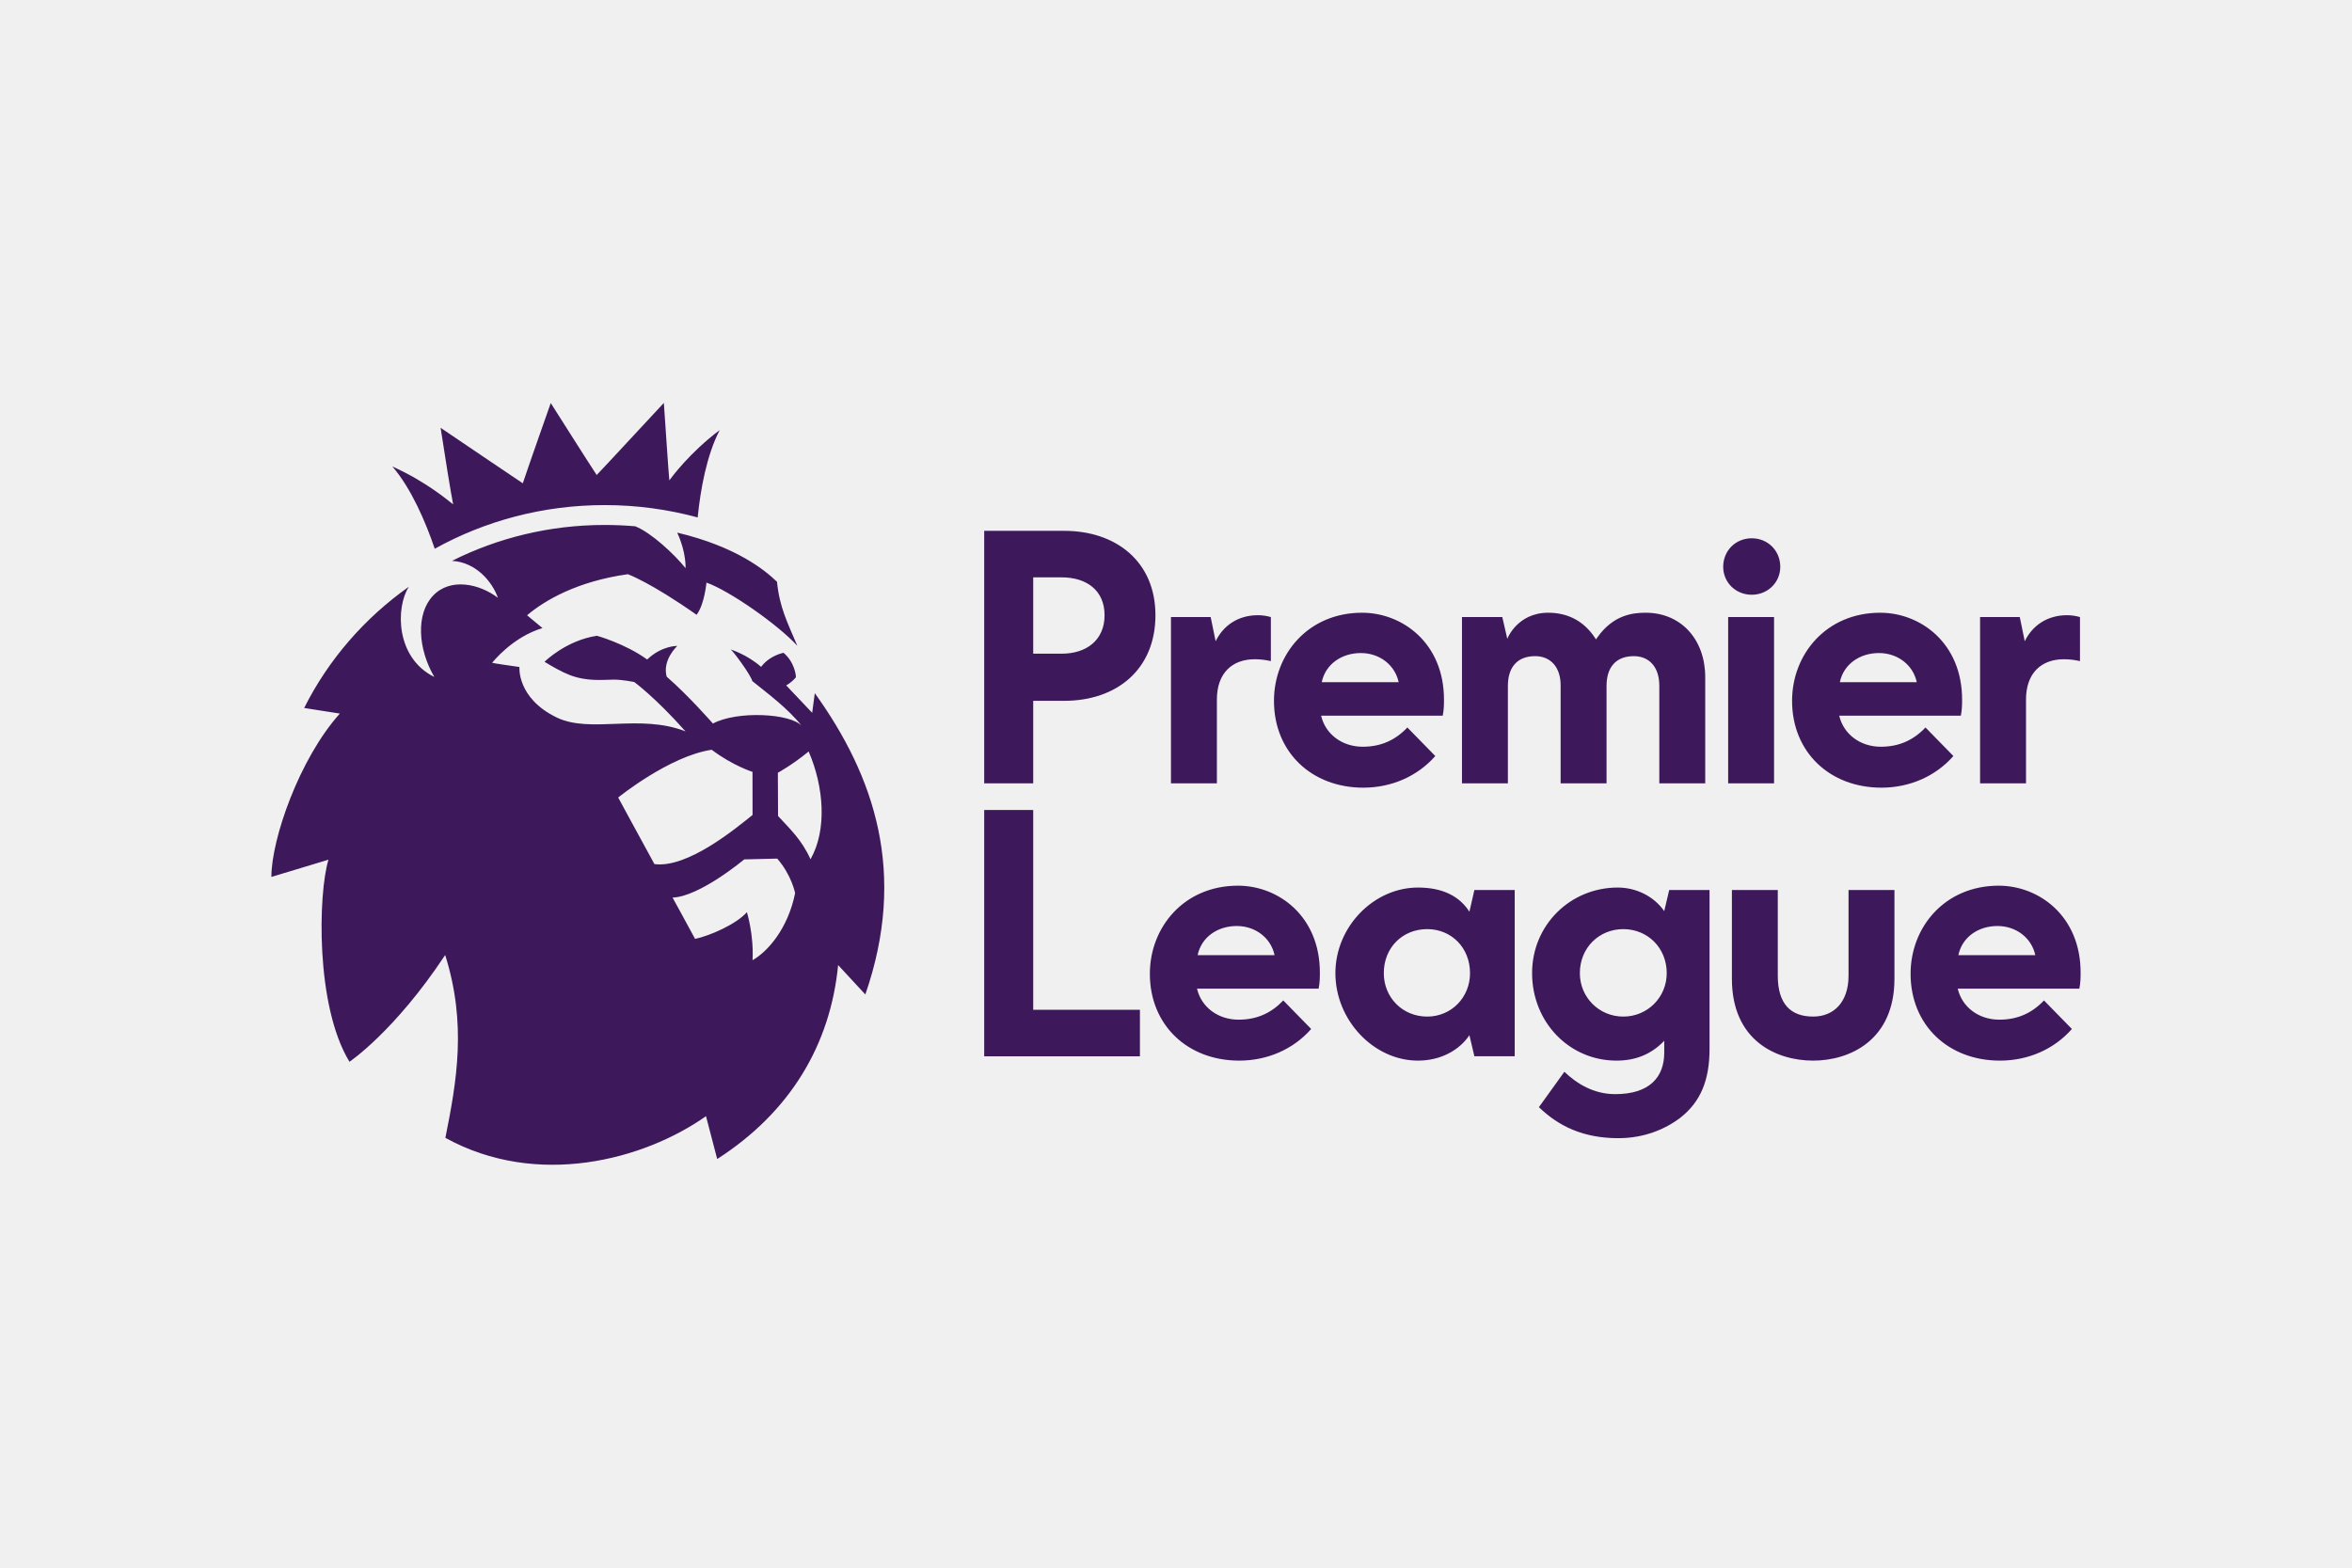
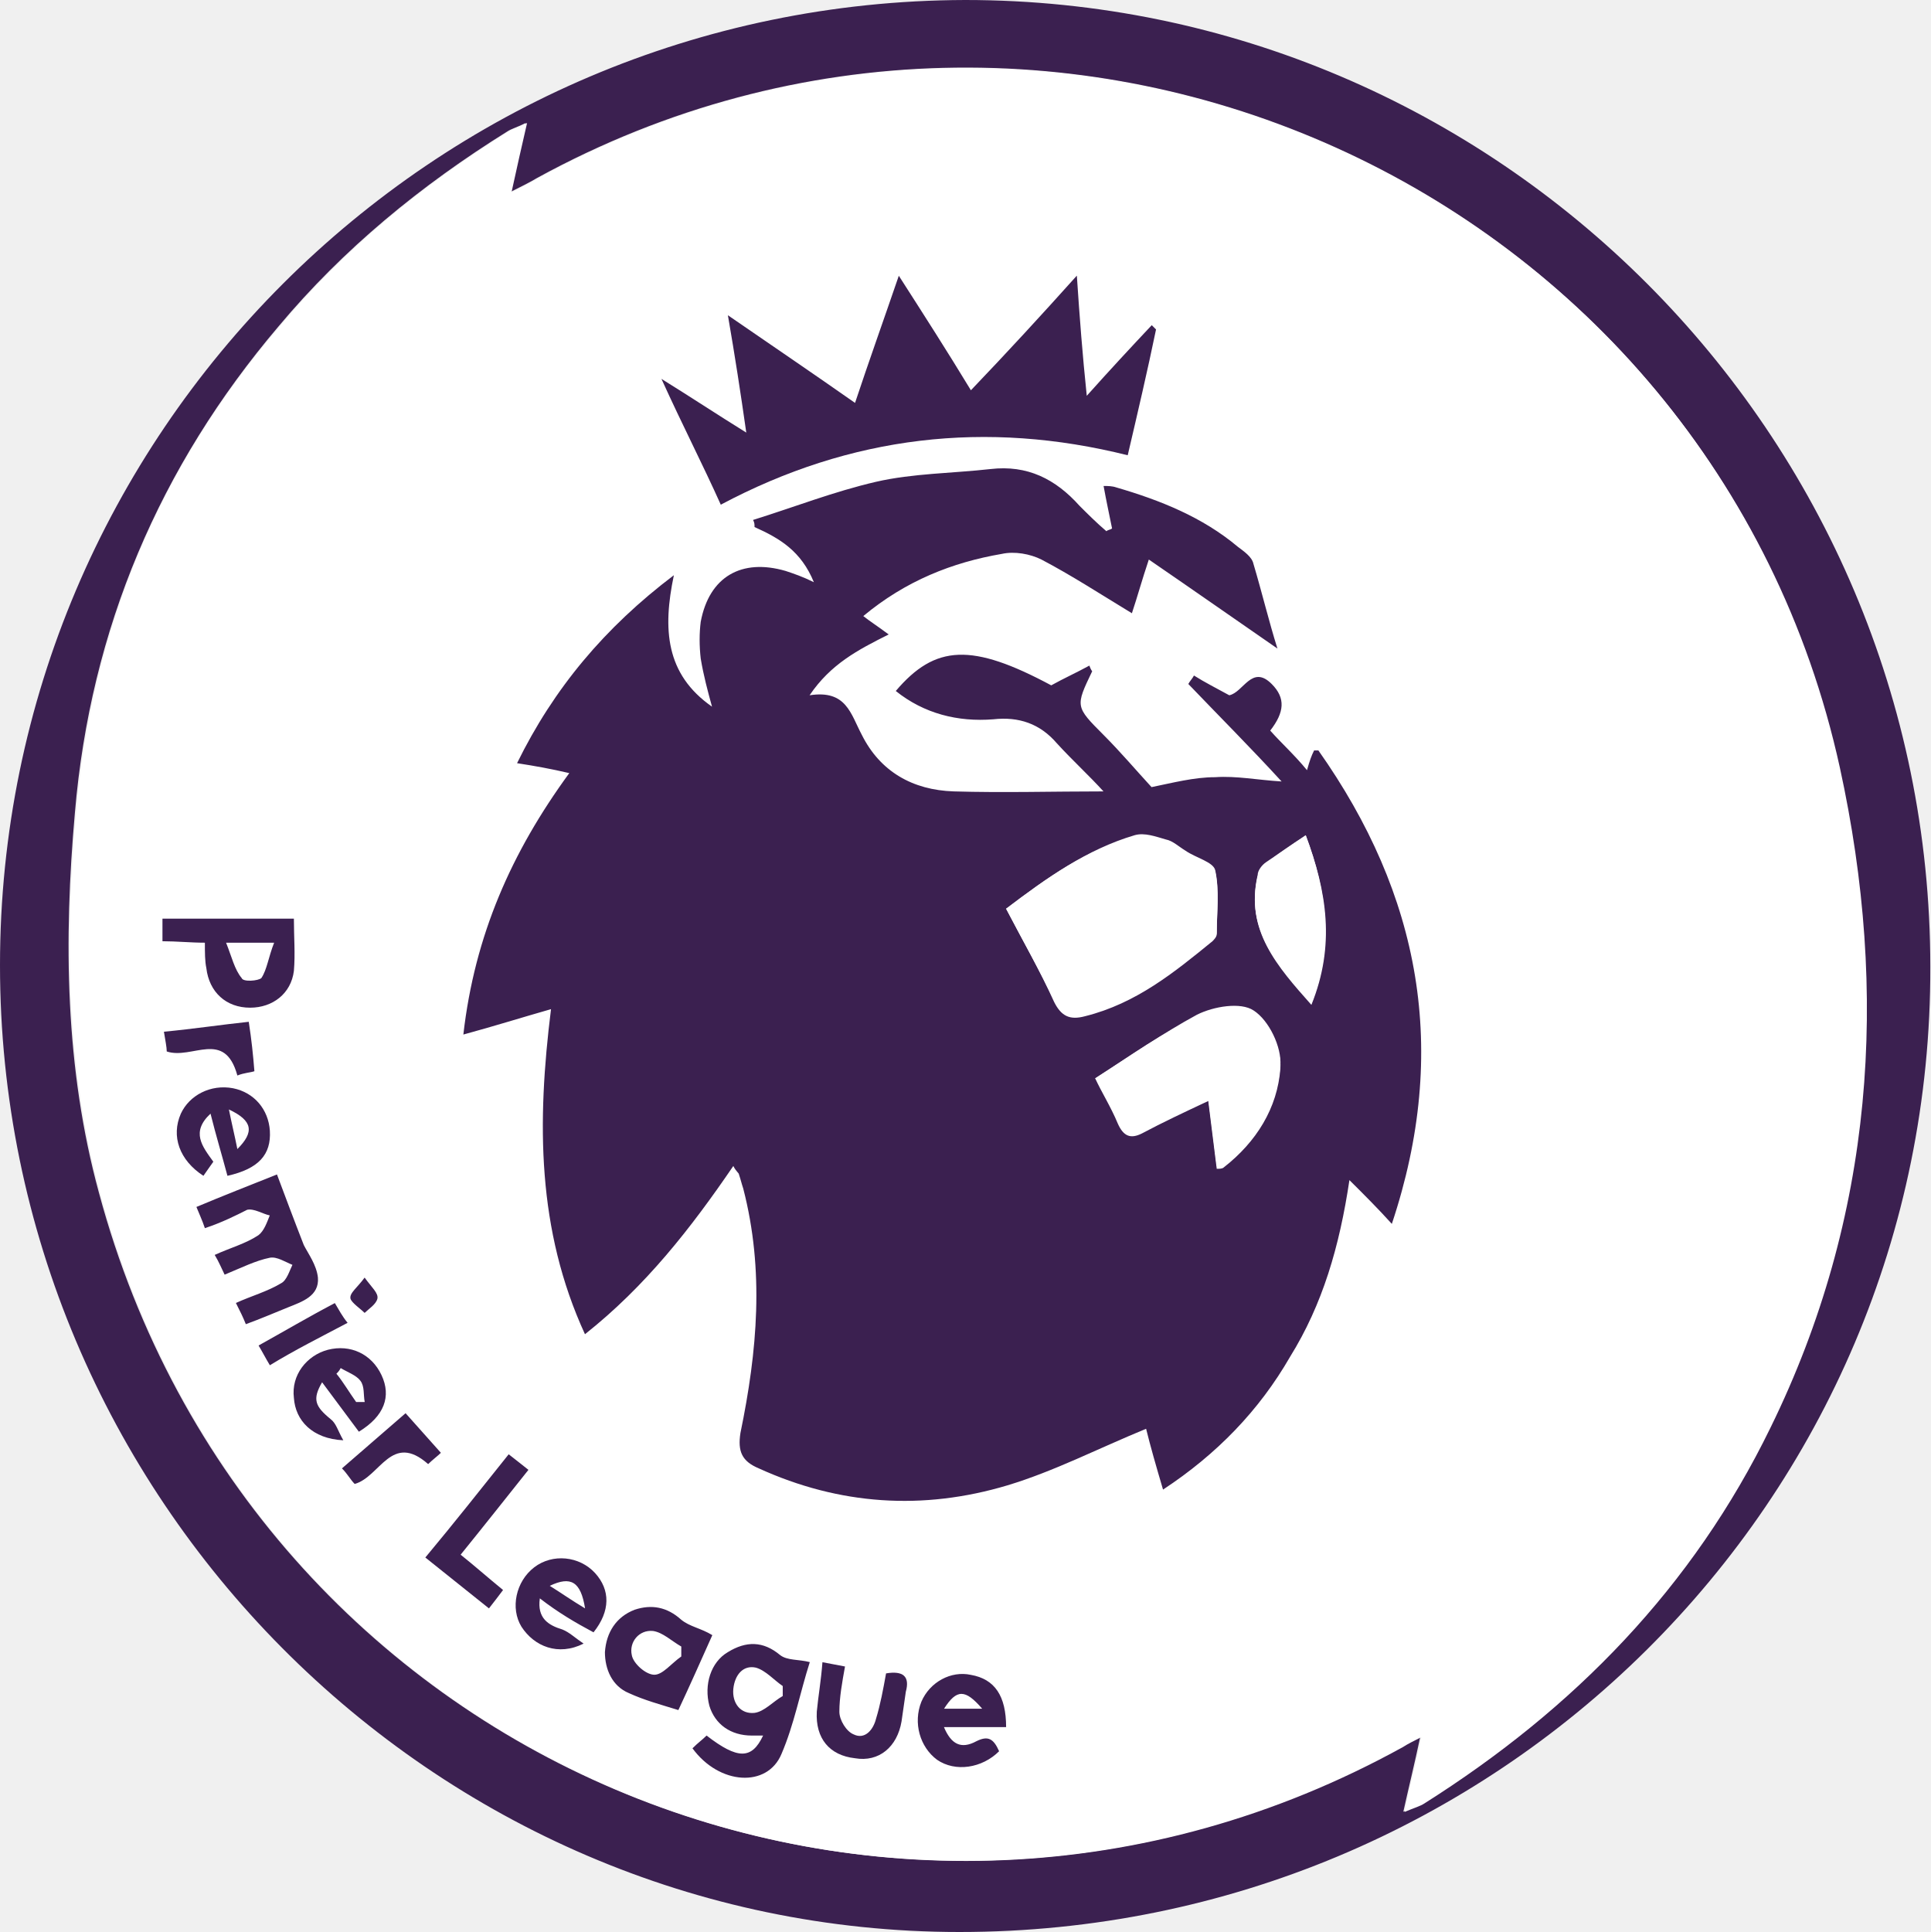
- <svg xmlns="http://www.w3.org/2000/svg" height="800" width="1200" overflow="visible" viewBox="-30.704 -21.553 266.105 129.32">
-   <path d="M157.587 57.51l.563-2.387h4.563v17.973c0 3.51-.982 5.967-3.299 7.792-1.754 1.334-4.143 2.316-7.02 2.316-3.932 0-6.74-1.334-8.986-3.51l2.879-4.002c1.404 1.334 3.299 2.528 5.756 2.528 3.861 0 5.545-1.896 5.545-4.704v-1.334c-1.543 1.615-3.368 2.246-5.404 2.246-5.336 0-9.548-4.353-9.548-9.898 0-5.477 4.353-9.688 9.688-9.688 2.176.001 4.141 1.053 5.263 2.668m-4.631 2.037c-2.737 0-4.915 2.105-4.915 4.983 0 2.738 2.178 4.914 4.915 4.914s4.913-2.176 4.913-4.914c0-2.878-2.176-4.983-4.913-4.983M123.26 28.306c-2.177 0-4.003 1.264-4.423 3.3h8.704c-.42-1.966-2.174-3.3-4.281-3.3m.281 15.234c-5.826 0-10.109-4.001-10.109-9.828 0-5.266 3.861-9.969 9.969-9.969 4.563 0 9.267 3.439 9.267 9.828 0 .491 0 1.124-.14 1.825h-13.76c.49 2.106 2.387 3.512 4.703 3.512 2.106 0 3.721-.773 5.055-2.178l3.159 3.229c-2.035 2.317-4.984 3.581-8.144 3.581m58.337-15.234c-2.176 0-4 1.264-4.423 3.3h8.705c-.42-1.966-2.176-3.3-4.282-3.3m.282 15.234c-5.826 0-10.109-4.001-10.109-9.828 0-5.266 3.861-9.969 9.969-9.969 4.563 0 9.267 3.439 9.267 9.828 0 .491 0 1.124-.14 1.825h-13.761c.493 2.106 2.388 3.512 4.704 3.512 2.105 0 3.72-.773 5.055-2.178l3.158 3.229c-2.036 2.317-4.985 3.581-8.143 3.581m13.127 15.655c-2.176 0-4.001 1.264-4.422 3.3h8.705c-.422-1.966-2.177-3.3-4.283-3.3m.281 15.233c-5.828 0-10.109-4.001-10.109-9.828 0-5.266 3.861-9.969 9.969-9.969 4.563 0 9.268 3.439 9.268 9.828 0 .491 0 1.124-.143 1.825h-13.758c.491 2.106 2.387 3.51 4.703 3.51 2.106 0 3.721-.772 5.055-2.176l3.158 3.229c-2.036 2.318-4.983 3.581-8.143 3.581m-86.349-15.233c-2.177 0-4.001 1.264-4.423 3.3h8.705c-.42-1.966-2.175-3.3-4.282-3.3m.281 15.233c-5.826 0-10.109-4.001-10.109-9.828 0-5.266 3.86-9.969 9.967-9.969 4.564 0 9.268 3.439 9.268 9.828 0 .491 0 1.124-.14 1.825h-13.761c.492 2.106 2.389 3.51 4.705 3.51 2.105 0 3.719-.772 5.055-2.176l3.158 3.229c-2.035 2.318-4.983 3.581-8.143 3.581m-28.852-.491v-27.87h5.545v22.605h12.075v5.265zm21.13-30.888V24.234h4.493l.563 2.738c.841-1.756 2.525-2.948 4.773-2.948.491 0 .982.069 1.474.21v4.984c-.633-.14-1.192-.211-1.825-.211-2.527 0-4.282 1.545-4.282 4.563v9.478h-5.196zm91.544 0V24.234h4.492l.562 2.738c.843-1.756 2.527-2.948 4.774-2.948.492 0 .982.069 1.475.21v4.984c-.633-.14-1.193-.211-1.826-.211-2.527 0-4.281 1.545-4.281 4.563v9.478h-5.196zm-36.295-11.093c0-2.036-1.123-3.3-2.879-3.3-2.035 0-3.088 1.264-3.088 3.371v11.021h-5.195V31.956c0-2.036-1.123-3.3-2.878-3.3-2.036 0-3.089 1.264-3.089 3.371v11.021h-5.195V24.234h4.563l.563 2.457s1.123-2.948 4.633-2.948c2.178 0 4.002.912 5.266 2.809l.141.21.141-.21c1.826-2.598 4.072-2.809 5.476-2.809 4.001 0 6.739 3.019 6.739 7.301v12.005h-5.195V31.956zm10.46-10.248c-1.825 0-3.229-1.405-3.229-3.16 0-1.825 1.404-3.229 3.229-3.229 1.825 0 3.229 1.403 3.229 3.229 0 1.754-1.404 3.16-3.229 3.16m-2.667 2.526h5.194v18.813h-5.194zm-34.049 35.313c-2.809 0-4.913 2.105-4.913 4.983 0 2.738 2.104 4.914 4.913 4.914 2.738 0 4.844-2.176 4.844-4.914 0-2.878-2.106-4.983-4.844-4.983m-1.053 14.881c-4.984 0-9.336-4.563-9.336-9.898 0-5.265 4.352-9.688 9.336-9.688 2.809 0 4.703.982 5.827 2.737l.562-2.457h4.563v18.814h-4.563l-.562-2.388c-1.124 1.687-3.229 2.88-5.827 2.88m44.719 0c-4.142 0-9.195-2.246-9.195-9.266v-10.04h5.193v9.688c0 3.229 1.476 4.633 4.002 4.633 2.316 0 4.002-1.614 4.002-4.633v-9.688h5.195v10.04c0 7.02-5.125 9.266-9.197 9.266M86.193 28.377h3.23c2.809 0 4.844-1.544 4.844-4.353 0-2.81-2.035-4.283-4.844-4.283h-3.23zm-5.545 14.672V14.476h9.055c5.897 0 10.32 3.51 10.32 9.548 0 6.107-4.353 9.688-10.32 9.688h-3.51v9.337zm-19.863-3.602c-1.885 1.544-3.482 2.405-3.482 2.405l.022 4.895c1.347 1.466 2.676 2.681 3.671 4.895 1.888-3.316 1.525-8.19-.21-12.196m-1.532 16.025s-.385-2.019-2.022-3.904l-3.736.089s-5.036 4.222-8.108 4.322c0 0 1.692 3.071 2.549 4.676 1.688-.361 4.662-1.661 5.861-3.022 0 0 .792 2.49.643 5.43 1.681-.949 3.998-3.528 4.815-7.591m-4.815-8.842l-.007-4.878s-2.233-.698-4.615-2.501c-4.786.705-10.581 5.402-10.581 5.402s1.957 3.624 4.099 7.534c3.765.514 9.314-4.127 11.104-5.558M67.201 66.942l-3.079-3.326c-.879 8.99-5.392 16.624-13.682 21.948l-1.267-4.849c-7.037 4.959-19.114 8.175-29.488 2.451 1.289-6.412 2.433-12.908-.022-20.687-5.744 8.679-10.828 12.079-10.828 12.079-3.882-6.358-3.533-19.114-2.375-22.869L0 53.641c0-4.286 3.163-13.379 7.745-18.487L3.711 34.523h-.004c2.741-5.466 6.834-10.177 11.841-13.716l.007-.004c-1.503 2.317-1.525 8.034 2.88 10.209-1.87-3.199-2.095-7.152-.142-9.199 1.954-2.065 5.24-1.357 7.338.244-.625-1.785-2.455-4.031-5.196-4.183h-.004c5.178-2.6 11.057-4.063 17.277-4.063 1.162 0 2.32.05 3.453.149 1.808.708 4.463 3.195 5.701 4.743 0 0 .087-1.824-.951-4.027 6.736 1.601 9.949 4.276 11.296 5.565.276 2.841 1.147 4.545 2.299 7.244-2.182-2.384-7.665-6.231-10.283-7.152 0 0-.214 2.462-1.115 3.645-5.214-3.67-7.774-4.594-7.774-4.594-5.723.8-9.405 2.954-11.405 4.647l1.743 1.449c-3.45 1.034-5.69 3.925-5.69 3.925.025.053 3.083.478 3.083.478s-.312 3.503 4.183 5.699c3.853 1.881 9.39-.453 14.604 1.587-3.428-3.861-5.799-5.586-5.799-5.586s-1.362-.276-2.32-.269c-1.198.007-2.985.237-4.942-.506-.937-.358-2.03-.988-2.887-1.513 0 0 2.407-2.412 5.926-2.944 0 0 3.174.871 5.686 2.685 1.67-1.587 3.413-1.537 3.413-1.537s-1.728 1.573-1.206 3.478c2.509 2.182 5.232 5.306 5.232 5.306 2.774-1.481 8.806-1.141 10.044.262-1.569-1.987-3.831-3.645-5.581-5.062-.214-.744-2.124-3.337-2.447-3.578 0 0 1.816.545 3.439 1.966.465-.648 1.336-1.307 2.524-1.598 1.22.999 1.438 2.533 1.405 2.788-.548.641-1.093.903-1.093.903l2.941 3.107.294-2.228c6.776 9.44 10.469 20.364 5.719 34.098M13.692 7.198c3.907 1.746 6.416 3.95 6.874 4.286-.207-.985-.977-5.724-1.42-8.668 2.277 1.541 7.56 5.119 9.299 6.28.708-2.129 3.163-9.082 3.163-9.082s4.437 7.007 5.196 8.144c.926-.946 6.227-6.702 7.6-8.158.229 3.312.541 8.048.621 8.76.265-.351 2.295-3.128 5.697-5.685-1.474 2.834-2.179 6.745-2.491 9.886-3.348-.91-6.881-1.399-10.519-1.399-6.99 0-13.555 1.792-19.23 4.941-1.031-3.036-2.647-6.812-4.79-9.306" fill="#3d195b" />
+ <svg xmlns="http://www.w3.org/2000/svg" version="1.1" id="Laag_1" x="0px" y="0px" viewBox="0 0 1847.7 1849" style="enable-background:new 0 0 1847.7 1849;" xml:space="preserve">
+   <style type="text/css">
+ 	.st0{fill:#3B2050;}
+ 	.st1{fill:#FFFFFF;}
+ </style>
+   <path class="st0" d="M923.8,0c508.6,0,923.8,415.2,923.8,925.2c1.4,511.3-415.2,923.8-929.2,923.8C413.9,1849,0,1432.4,0,923.8  S413.9,1.4,923.8,0L923.8,0z M503.2,117.7c-8.1,4.1-13.5,5.4-17.6,8.1c-82.5,51.4-156.9,112.3-219.1,186.7  C152.8,446.4,86.6,601.9,71.7,777.7c-10.8,121.7-9.5,244.8,23,363.8c146.1,543.7,754.7,802.1,1247.1,530.2c5.4-2.7,9.5-5.4,17.6-9.5  c-5.4,25.7-10.8,47.3-16.2,71.7c9.5-4.1,13.5-5.4,18.9-8.1c143.4-89.3,257-206.9,331.4-359.8c98.7-202.9,112.3-416.6,66.3-631.7  c-120.4-555.9-746.6-837.3-1245.7-564c-6.8,4.1-14.9,8.1-25.7,13.5C493.7,159.6,497.8,140.7,503.2,117.7L503.2,117.7z" />
+   <path class="st1" d="M504.5,117.7c-5.4,23-9.5,41.9-14.9,66.3c10.8-5.4,18.9-9.5,25.7-13.5c499.1-273.2,1124,9.5,1245.7,564  c47.3,216.4,32.5,430.1-66.3,631.7c-74.4,152.8-188,269.2-331.4,359.8c-4.1,2.7-9.5,4.1-18.9,8.1c5.4-25.7,10.8-46,16.2-71.7  c-8.1,4.1-13.5,6.8-17.6,9.5c-492.3,271.9-1101,13.5-1247.1-530.2c-32.5-120.4-33.8-242.1-23-363.8  c14.9-175.8,79.8-331.4,194.8-465.3c62.2-74.4,136.6-135.3,219.1-186.7C491,123.1,496.4,121.7,504.5,117.7L504.5,117.7z" />
+   <g>
+     <path class="st0" d="M1113.2,1425.6c-6.8-23-12.2-41.9-16.2-58.2c-46,18.9-87.9,40.6-132.6,54.1c-81.2,24.3-161,18.9-238.1-16.2   c-16.2-6.8-20.3-16.2-17.6-33.8c16.2-78.5,23-155.5,2.7-234c-1.4-4.1-2.7-9.5-4.1-13.5c0-1.4-2.7-2.7-5.4-8.1   c-40.6,59.5-83.9,115-142,161c-46-100.1-46-202.9-32.5-311.1c-28.4,8.1-54.1,16.2-83.9,24.3c10.8-94.7,46-174.5,101.4-250.2   c-17.6-4.1-32.5-6.8-50-9.5c35.2-71.7,83.9-129.8,150.1-179.9c-10.8,51.4-8.1,94.7,36.5,125.8c-4.1-14.9-8.1-29.8-10.8-46   c-1.4-12.2-1.4-24.3,0-35.2c8.1-43.3,39.2-60.9,81.2-48.7c8.1,2.7,16.2,5.4,27.1,10.8c-12.2-29.8-32.5-41.9-56.8-52.8   c0-2.7,0-4.1-1.4-6.8c39.2-12.2,77.1-27.1,117.7-36.5c35.2-8.1,73-8.1,109.6-12.2c35.2-4.1,62.2,9.5,85.2,35.2   c8.1,8.1,16.2,16.2,25.7,24.3c1.4-1.4,4.1-1.4,5.4-2.7c-2.7-13.5-5.4-25.7-8.1-40.6c4.1,0,8.1,0,12.2,1.4   c41.9,12.2,82.5,28.4,116.3,56.8c5.4,4.1,13.5,9.5,14.9,16.2c8.1,27.1,14.9,55.5,23,81.2c-39.2-27.1-79.8-55.5-123.1-85.2   c-6.8,20.3-10.8,35.2-16.2,51.4c-31.1-18.9-58.2-36.5-86.6-51.4c-10.8-5.4-25.7-8.1-37.9-5.4c-47.3,8.1-92,25.7-132.6,59.5   c6.8,5.4,13.5,9.5,24.3,17.6c-29.8,14.9-55.5,28.4-75.7,58.2c35.2-5.4,39.2,17.6,50,37.9c17.6,35.2,48.7,52.8,87.9,54.1   c47.3,1.4,94.7,0,143.4,0c-13.5-14.9-29.8-29.8-44.6-46c-16.2-18.9-36.5-25.7-60.9-23c-33.8,2.7-66.3-5.4-93.3-27.1   c37.9-44.6,73-46,148.8-5.4c12.2-6.8,24.3-12.2,36.5-18.9c1.4,4.1,2.7,5.4,2.7,5.4c-16.2,33.8-16.2,33.8,10.8,60.9   c16.2,16.2,31.1,33.8,46,50c20.3-4.1,40.6-9.5,60.9-9.5c20.3-1.4,40.6,2.7,63.6,4.1c-29.8-32.5-59.5-62.2-89.3-93.3   c1.4-2.7,4.1-5.4,5.4-8.1c10.8,6.8,21.6,12.2,33.8,18.9c13.5-2.7,21.6-29.8,40.6-10.8c13.5,13.5,12.2,27.1-1.4,44.6   c10.8,12.2,23,23,35.2,37.9c2.7-9.5,4.1-13.5,6.8-18.9h4.1c97.4,138,125.8,286.8,70.3,453.1c-13.5-14.9-25.7-27.1-40.6-41.9   c-9.5,63.6-25.7,119-56.8,169.1C1205.2,1349.9,1164.6,1391.8,1113.2,1425.6L1113.2,1425.6z M963,869.7c16.2,31.1,32.5,59.5,46,87.9   c6.8,14.9,16.2,17.6,29.8,13.5c47.3-12.2,83.9-41.9,121.7-71.7c1.4-1.4,4.1-4.1,4.1-6.8c0-20.3,2.7-40.6-1.4-59.5   c-1.4-8.1-18.9-12.2-28.4-18.9c-6.8-4.1-12.2-9.5-18.9-10.8c-9.5-2.7-20.3-6.8-29.8-4.1C1040.1,812.9,1002.3,840,963,869.7   L963,869.7z M1048.3,1032c5.4,12.2,14.9,27.1,21.6,43.3c5.4,12.2,12.2,14.9,23,9.5c20.3-10.8,40.6-20.3,63.6-31.1l8.1,64.9   c2.7,0,5.4,0,6.8-1.4c31.1-24.3,51.4-56.8,54.1-94.7c1.4-17.6-10.8-43.3-25.7-52.8c-12.2-8.1-39.2-4.1-54.1,4.1   C1113.2,987.4,1082.1,1010.4,1048.3,1032L1048.3,1032z M1249.8,799.4c-14.9,9.5-25.7,17.6-37.9,25.7c-4.1,2.7-8.1,8.1-8.1,12.2   c-12.2,52.8,18.9,86.6,51.4,123.1C1276.9,906.2,1270.1,853.5,1249.8,799.4z" />
+     <path class="st0" d="M1030.7,263.8c2.7,40.6,5.4,75.7,9.5,115c23-25.7,41.9-46,62.2-67.6l4.1,4.1c-8.1,39.2-17.6,79.8-27.1,120.4   c-135.3-33.8-265.1-18.9-389.5,47.3c-17.6-39.2-36.5-75.7-56.8-120.4c28.4,17.6,52.8,33.8,81.2,51.4c-5.4-37.9-10.8-73-17.6-112.3   c43.3,29.8,81.2,55.5,121.7,83.9c13.5-40.6,27.1-78.5,41.9-121.7c24.3,37.9,46,71.7,69,109.6C964.4,336.8,995.5,303,1030.7,263.8   L1030.7,263.8z M196.1,1175.4c-2.7-8.1-5.4-13.5-8.1-20.3c25.7-10.8,50-20.3,77.1-31.1c8.1,21.6,16.2,43.3,25.7,67.6   c4.1,8.1,12.2,18.9,13.5,31.1c1.4,17.6-14.9,23-28.4,28.4s-25.7,10.8-40.6,16.2c-2.7-6.8-5.4-12.2-9.5-20.3   c14.9-6.8,29.8-10.8,43.3-18.9c5.4-2.7,8.1-12.2,10.8-17.6c-6.8-2.7-14.9-8.1-21.6-6.8c-13.5,2.7-27.1,9.5-43.3,16.2   c-2.7-5.4-5.4-12.2-9.5-18.9c14.9-6.8,29.8-10.8,41.9-18.9c5.4-4.1,8.1-12.2,10.8-18.9c-6.8-1.4-14.9-6.8-21.6-5.4   C225.9,1163.2,212.4,1170,196.1,1175.4L196.1,1175.4z M486.9,1391.8c6.8,5.4,12.2,9.5,18.9,14.9c-21.6,27.1-41.9,52.8-64.9,81.2   c13.5,10.8,25.7,21.6,40.6,33.8c-4.1,5.4-8.1,10.8-13.5,17.6l-60.9-48.7C434.2,1458.1,459.9,1425.6,486.9,1391.8z M848.1,1601.5   c16.2-2.7,23,2.7,18.9,17.6l-4.1,28.4c-4.1,24.3-21.6,39.2-44.6,35.2c-24.3-2.7-37.9-18.9-36.5-44.6c1.4-14.9,4.1-29.8,5.4-47.3   c8.1,1.4,13.5,2.7,21.6,4.1c-2.7,14.9-5.4,29.8-5.4,43.3c0,8.1,6.8,18.9,13.5,21.6c10.8,5.4,18.9-4.1,21.6-14.9   C842.7,1631.2,845.4,1616.4,848.1,1601.5L848.1,1601.5z M227.2,1029.3c-12.2-44.6-43.3-14.9-67.6-23c0-4.1-1.4-10.8-2.7-18.9   c28.4-2.7,55.5-6.8,81.2-9.5c2.7,17.6,4.1,31.1,5.4,47.3C239.4,1026.6,234,1026.6,227.2,1029.3L227.2,1029.3z M339.5,1420.2   c-4.1-4.1-6.8-9.5-12.2-14.9l60.9-52.8c10.8,12.2,21.6,24.3,33.8,37.9c-2.7,2.7-8.1,6.8-12.2,10.8   C374.7,1370.2,363.8,1413.5,339.5,1420.2z M258.3,1306.6c-4.1-6.8-6.8-12.2-10.8-18.9c24.3-13.5,47.3-27.1,73-40.6   c4.1,6.8,6.8,12.2,12.2,18.9C307,1279.6,282.7,1291.7,258.3,1306.6z M349,1222.7c6.8,9.5,13.5,14.9,12.2,20.3   c-1.4,5.4-8.1,9.5-12.2,13.5c-4.1-4.1-12.2-9.5-13.5-13.5C334.1,1237.6,342.2,1232.2,349,1222.7z" />
+   </g>
+   <path class="st1" d="M963,869.7c39.2-29.8,77.1-56.8,123.1-69c9.5-2.7,20.3,1.4,29.8,4.1c6.8,2.7,12.2,6.8,18.9,10.8  c9.5,5.4,27.1,10.8,28.4,18.9c4.1,18.9,1.4,39.2,1.4,59.5c0,2.7-2.7,5.4-4.1,6.8c-36.5,29.8-73,59.5-121.7,71.7  c-14.9,4.1-23,0-29.8-13.5C995.5,929.2,979.3,900.8,963,869.7L963,869.7z M1048.3,1032c33.8-21.6,64.9-43.3,97.4-60.9  c16.2-8.1,41.9-12.2,54.1-4.1c14.9,9.5,27.1,35.2,25.7,52.8c-2.7,37.9-23,70.3-54.1,94.7c-1.4,1.4-4.1,1.4-6.8,1.4l-8.1-64.9  c-23,10.8-43.3,21.6-63.6,31.1c-10.8,5.4-17.6,2.7-23-9.5C1063.1,1059.1,1055,1042.9,1048.3,1032L1048.3,1032z M1249.8,799.4  c20.3,54.1,28.4,105.5,5.4,162.3c-32.5-36.5-63.6-71.7-51.4-123.1c1.4-4.1,5.4-9.5,8.1-12.2C1222.7,817,1234.9,810.2,1249.8,799.4z" />
+   <path class="st0" d="M746.6,1583.9c-16.2-13.5-32.5-13.5-50-2.7c-16.2,9.5-23,31.1-17.6,51.4c5.4,17.6,20.3,28.4,40.6,28.4h10.8  c-10.8,23-24.3,23-54.1,0c-4.1,4.1-8.1,6.8-13.5,12.2c25.7,35.2,71.7,37.9,85.2,5.4c12.2-28.4,17.6-58.2,27.1-87.9  C764.2,1587.9,753.4,1589.3,746.6,1583.9z M749.3,1623.1c-9.5,5.4-17.6,14.9-27.1,16.2c-13.5,1.4-21.6-9.5-20.3-23  c1.4-13.5,9.5-23,21.6-20.3c9.5,2.7,17.6,12.2,25.7,17.6V1623.1z M281.3,879.2H155.5v21.6c13.5,0,27.1,1.4,40.6,1.4  c0,9.5,0,17.6,1.4,24.3c2.7,23,18.9,37.9,41.9,37.9c21.6,0,39.2-13.5,41.9-35.2C282.7,913,281.3,896.8,281.3,879.2L281.3,879.2z   M250.2,936c-2.7,2.7-17.6,4.1-18.9,0c-6.8-8.1-9.5-20.3-14.9-33.8h46C257,915.7,255.6,927.9,250.2,936z M652,1550.1  c-13.5-12.2-28.4-14.9-44.6-9.5c-17.6,6.8-27.1,21.6-28.4,40.6c0,16.2,6.8,32.5,23,39.2c14.9,6.8,29.8,10.8,47.3,16.2  c10.8-23,21.6-47.3,32.5-71.7C670.9,1558.2,660.1,1556.8,652,1550.1L652,1550.1z M626.3,1602.8c-8.1,0-20.3-10.8-21.6-18.9  c-2.7-12.2,6.8-24.3,20.3-23c9.5,1.4,17.6,9.5,27.1,14.9v9.5C642.5,1592,634.4,1602.8,626.3,1602.8L626.3,1602.8z M568.1,1562.2  c16.2-20.3,16.2-40.6,1.4-56.8c-14.9-16.2-40.6-18.9-58.2-5.4c-17.6,13.5-23,39.2-12.2,56.8c12.2,18.9,35.2,28.4,59.5,16.2  c-8.1-5.4-13.5-10.8-20.3-13.5c-13.5-4.1-24.3-10.8-21.6-29.8C534.3,1543.3,550.5,1552.8,568.1,1562.2z M560,1539.3  c-13.5-8.1-23-14.9-33.8-21.6C546.4,1508.1,555.9,1513.6,560,1539.3z M934.6,1666.4c-14.9,8.1-24.3,2.7-31.1-13.5H963  c0-29.8-10.8-46-33.8-50c-18.9-4.1-39.2,6.8-47.3,25.7c-8.1,20.3-1.4,43.3,14.9,55.5c17.6,12.2,43.3,8.1,59.5-8.1  C950.9,1663.7,945.5,1661,934.6,1666.4L934.6,1666.4z M940.1,1635.3h-36.5C915.7,1616.4,923.8,1616.4,940.1,1635.3z M365.2,1316.1  c-9.5-20.3-29.8-29.8-51.4-24.3c-20.3,5.4-35.2,24.3-32.5,46c1.4,21.6,17.6,39.2,47.3,40.6c-5.4-9.5-6.8-16.2-12.2-20.3  c-14.9-12.2-17.6-18.9-8.1-35.2c12.2,16.2,23,31.1,35.2,47.3C367.9,1355.3,374.7,1336.4,365.2,1316.1L365.2,1316.1z M340.9,1341.8  c-6.8-9.5-12.2-18.9-18.9-27.1c1.4-1.4,2.7-2.7,4.1-5.4c6.8,4.1,14.9,6.8,18.9,12.2c4.1,5.4,2.7,13.5,4.1,20.3H340.9z M258.3,1082.1  c-1.4-20.3-14.9-36.5-35.2-40.6c-21.6-4.1-41.9,6.8-50,24.3c-9.5,21.6-1.4,44.6,21.6,59.5c2.7-4.1,6.8-9.5,9.5-13.5  c-10.8-14.9-21.6-28.4-2.7-46c5.4,21.6,10.8,39.2,16.2,59.5C247.5,1118.6,259.7,1105.1,258.3,1082.1z M227.2,1099.7  c-2.7-13.5-5.4-24.3-8.1-37.9C242.1,1072.6,243.5,1083.4,227.2,1099.7z" />
</svg>
